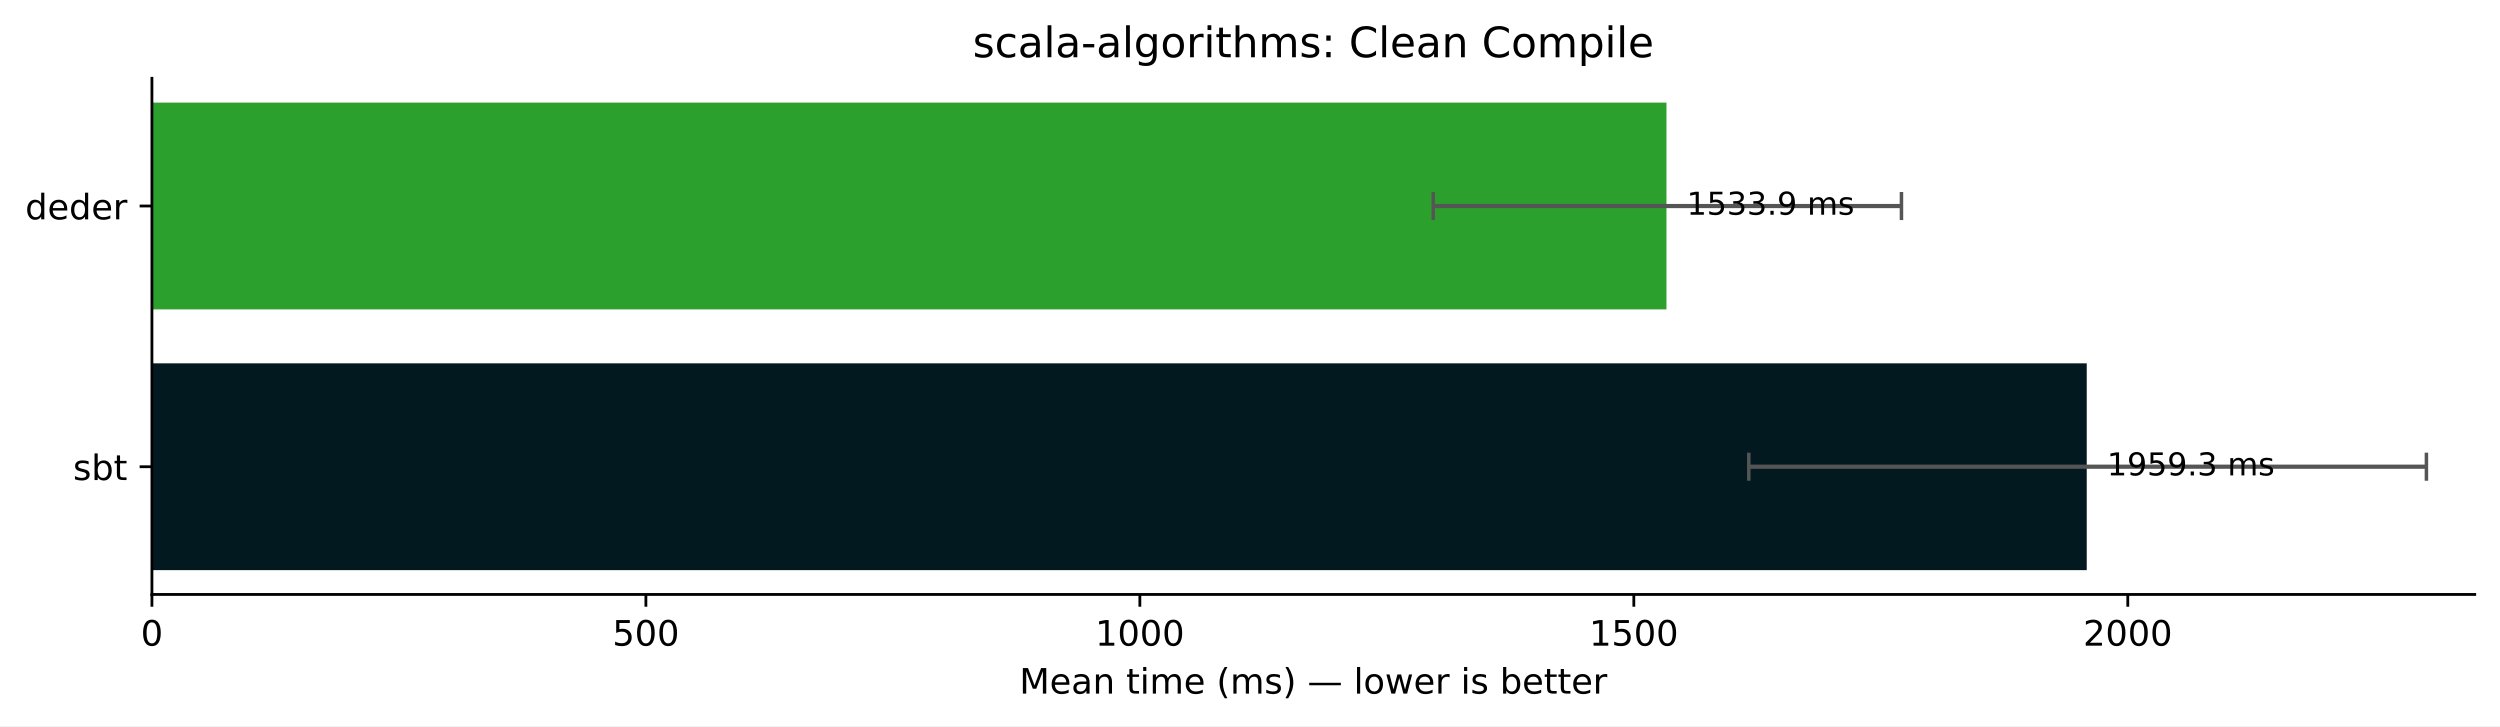
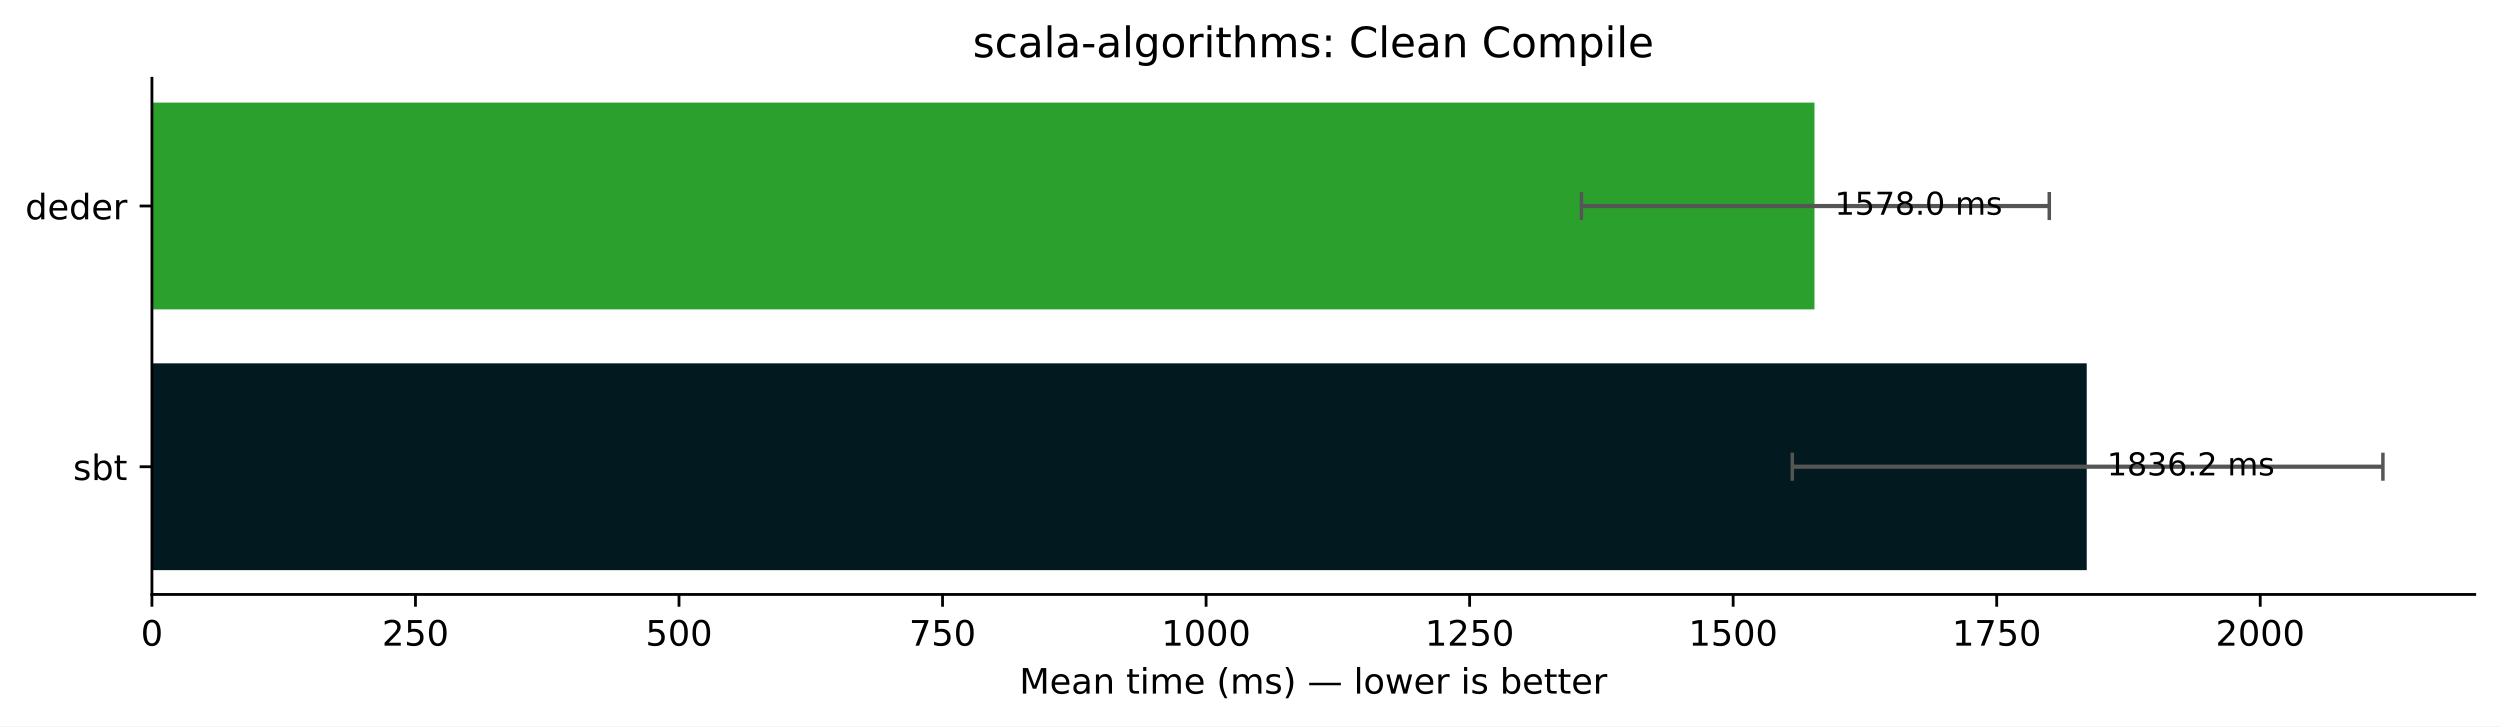
<svg xmlns="http://www.w3.org/2000/svg" xmlns:xlink="http://www.w3.org/1999/xlink" width="712.754pt" height="207.034pt" viewBox="0 0 712.754 207.034" version="1.1">
  <defs>
    <style type="text/css">*{stroke-linejoin: round; stroke-linecap: butt}</style>
  </defs>
  <g id="figure_1">
    <g id="patch_1">
      <path d="M 0 207.034  L 712.754 207.034  L 712.754 0  L 0 0  z " style="fill: #ffffff" />
    </g>
    <g id="axes_1">
      <g id="patch_2">
        <path d="M 43.314 169.478  L 705.554 169.478  L 705.554 22.318  L 43.314 22.318  z " style="fill: #ffffff" />
      </g>
      <g id="patch_3">
-         <path d="M 43.314 162.789  L 595.181 162.789  L 595.181 103.33  L 43.314 103.33  z " clip-path="url(#pfe1721ad7e)" style="fill: #01191f; stroke: #ffffff; stroke-width: 0.5; stroke-linejoin: miter" />
+         <path d="M 43.314 162.789  L 595.181 162.789  L 595.181 103.33  L 43.314 103.33  z " clip-path="url(#p0d49e68b67)" style="fill: #01191f; stroke: #ffffff; stroke-width: 0.5; stroke-linejoin: miter" />
      </g>
      <g id="patch_4">
-         <path d="M 43.314 88.466  L 475.362 88.466  L 475.362 29.007  L 43.314 29.007  z " clip-path="url(#pfe1721ad7e)" style="fill: #2ca02c; stroke: #ffffff; stroke-width: 0.5; stroke-linejoin: miter" />
+         <path d="M 43.314 88.466  L 517.561 88.466  L 517.561 29.007  L 43.314 29.007  z " clip-path="url(#p0d49e68b67)" style="fill: #2ca02c; stroke: #ffffff; stroke-width: 0.5; stroke-linejoin: miter" />
      </g>
      <g id="matplotlib.axis_1">
        <g id="xtick_1">
          <g id="line2d_1">
            <defs>
-               <path id="ma213cda88a" d="M 0 0  L 0 3.5  " style="stroke: #000000; stroke-width: 0.8" />
+               <path id="m87cdd6da52" d="M 0 0  L 0 3.5  " style="stroke: #000000; stroke-width: 0.8" />
            </defs>
            <g>
-               <use xlink:href="#ma213cda88a" x="43.314" y="169.478" style="stroke: #000000; stroke-width: 0.8" />
+               <use xlink:href="#m87cdd6da52" x="43.314" y="169.478" style="stroke: #000000; stroke-width: 0.8" />
            </g>
          </g>
          <g id="text_1">
            <g transform="translate(40.13281 184.0766) scale(0.1 -0.1)">
              <defs>
                <path id="DejaVuSans-30" d="M 2034 4250  Q 1547 4250 1301 3770  Q 1056 3291 1056 2328  Q 1056 1369 1301 889  Q 1547 409 2034 409  Q 2525 409 2770 889  Q 3016 1369 3016 2328  Q 3016 3291 2770 3770  Q 2525 4250 2034 4250  z M 2034 4750  Q 2819 4750 3233 4129  Q 3647 3509 3647 2328  Q 3647 1150 3233 529  Q 2819 -91 2034 -91  Q 1250 -91 836 529  Q 422 1150 422 2328  Q 422 3509 836 4129  Q 1250 4750 2034 4750  z " transform="scale(0.015625)" />
              </defs>
              <use xlink:href="#DejaVuSans-30" />
            </g>
          </g>
        </g>
        <g id="xtick_2">
          <g id="line2d_2">
            <g>
-               <use xlink:href="#ma213cda88a" x="184.144" y="169.478" style="stroke: #000000; stroke-width: 0.8" />
+               <use xlink:href="#m87cdd6da52" x="118.449" y="169.478" style="stroke: #000000; stroke-width: 0.8" />
            </g>
          </g>
          <g id="text_2">
-             <g transform="translate(174.6006 184.0766) scale(0.1 -0.1)">
-               <defs>
+             <g transform="translate(108.9057 184.0766) scale(0.1 -0.1)">
+               <defs>
+                 <path id="DejaVuSans-32" d="M 1228 531  L 3431 531  L 3431 0  L 469 0  L 469 531  Q 828 903 1448 1529  Q 2069 2156 2228 2338  Q 2531 2678 2651 2914  Q 2772 3150 2772 3378  Q 2772 3750 2511 3984  Q 2250 4219 1831 4219  Q 1534 4219 1204 4116  Q 875 4013 500 3803  L 500 4441  Q 881 4594 1212 4672  Q 1544 4750 1819 4750  Q 2544 4750 2975 4387  Q 3406 4025 3406 3419  Q 3406 3131 3298 2873  Q 3191 2616 2906 2266  Q 2828 2175 2409 1742  Q 1991 1309 1228 531  z " transform="scale(0.015625)" />
                <path id="DejaVuSans-35" d="M 691 4666  L 3169 4666  L 3169 4134  L 1269 4134  L 1269 2991  Q 1406 3038 1543 3061  Q 1681 3084 1819 3084  Q 2600 3084 3056 2656  Q 3513 2228 3513 1497  Q 3513 744 3044 326  Q 2575 -91 1722 -91  Q 1428 -91 1123 -41  Q 819 9 494 109  L 494 744  Q 775 591 1075 516  Q 1375 441 1709 441  Q 2250 441 2565 725  Q 2881 1009 2881 1497  Q 2881 1984 2565 2268  Q 2250 2553 1709 2553  Q 1456 2553 1204 2497  Q 953 2441 691 2322  L 691 4666  z " transform="scale(0.015625)" />
              </defs>
+               <use xlink:href="#DejaVuSans-32" />
+               <use xlink:href="#DejaVuSans-35" transform="translate(63.62305 0)" />
+               <use xlink:href="#DejaVuSans-30" transform="translate(127.2461 0)" />
+             </g>
+           </g>
+         </g>
+         <g id="xtick_3">
+           <g id="line2d_3">
+             <g>
+               <use xlink:href="#m87cdd6da52" x="193.585" y="169.478" style="stroke: #000000; stroke-width: 0.8" />
+             </g>
+           </g>
+           <g id="text_3">
+             <g transform="translate(184.0411 184.0766) scale(0.1 -0.1)">
              <use xlink:href="#DejaVuSans-35" />
              <use xlink:href="#DejaVuSans-30" transform="translate(63.62305 0)" />
              <use xlink:href="#DejaVuSans-30" transform="translate(127.2461 0)" />
            </g>
          </g>
        </g>
-         <g id="xtick_3">
-           <g id="line2d_3">
-             <g>
-               <use xlink:href="#ma213cda88a" x="324.975" y="169.478" style="stroke: #000000; stroke-width: 0.8" />
-             </g>
-           </g>
-           <g id="text_3">
-             <g transform="translate(312.2496 184.0766) scale(0.1 -0.1)">
+         <g id="xtick_4">
+           <g id="line2d_4">
+             <g>
+               <use xlink:href="#m87cdd6da52" x="268.72" y="169.478" style="stroke: #000000; stroke-width: 0.8" />
+             </g>
+           </g>
+           <g id="text_4">
+             <g transform="translate(259.1765 184.0766) scale(0.1 -0.1)">
+               <defs>
+                 <path id="DejaVuSans-37" d="M 525 4666  L 3525 4666  L 3525 4397  L 1831 0  L 1172 0  L 2766 4134  L 525 4134  L 525 4666  z " transform="scale(0.015625)" />
+               </defs>
+               <use xlink:href="#DejaVuSans-37" />
+               <use xlink:href="#DejaVuSans-35" transform="translate(63.62305 0)" />
+               <use xlink:href="#DejaVuSans-30" transform="translate(127.2461 0)" />
+             </g>
+           </g>
+         </g>
+         <g id="xtick_5">
+           <g id="line2d_5">
+             <g>
+               <use xlink:href="#m87cdd6da52" x="343.856" y="169.478" style="stroke: #000000; stroke-width: 0.8" />
+             </g>
+           </g>
+           <g id="text_5">
+             <g transform="translate(331.1306 184.0766) scale(0.1 -0.1)">
              <defs>
                <path id="DejaVuSans-31" d="M 794 531  L 1825 531  L 1825 4091  L 703 3866  L 703 4441  L 1819 4666  L 2450 4666  L 2450 531  L 3481 531  L 3481 0  L 794 0  L 794 531  z " transform="scale(0.015625)" />
              </defs>
              <use xlink:href="#DejaVuSans-31" />
              <use xlink:href="#DejaVuSans-30" transform="translate(63.62305 0)" />
              <use xlink:href="#DejaVuSans-30" transform="translate(127.2461 0)" />
              <use xlink:href="#DejaVuSans-30" transform="translate(190.8691 0)" />
            </g>
          </g>
        </g>
-         <g id="xtick_4">
-           <g id="line2d_4">
-             <g>
-               <use xlink:href="#ma213cda88a" x="465.805" y="169.478" style="stroke: #000000; stroke-width: 0.8" />
-             </g>
-           </g>
-           <g id="text_4">
-             <g transform="translate(453.0799 184.0766) scale(0.1 -0.1)">
+         <g id="xtick_6">
+           <g id="line2d_6">
+             <g>
+               <use xlink:href="#m87cdd6da52" x="418.991" y="169.478" style="stroke: #000000; stroke-width: 0.8" />
+             </g>
+           </g>
+           <g id="text_6">
+             <g transform="translate(406.266 184.0766) scale(0.1 -0.1)">
+               <use xlink:href="#DejaVuSans-31" />
+               <use xlink:href="#DejaVuSans-32" transform="translate(63.62305 0)" />
+               <use xlink:href="#DejaVuSans-35" transform="translate(127.2461 0)" />
+               <use xlink:href="#DejaVuSans-30" transform="translate(190.8691 0)" />
+             </g>
+           </g>
+         </g>
+         <g id="xtick_7">
+           <g id="line2d_7">
+             <g>
+               <use xlink:href="#m87cdd6da52" x="494.126" y="169.478" style="stroke: #000000; stroke-width: 0.8" />
+             </g>
+           </g>
+           <g id="text_7">
+             <g transform="translate(481.4014 184.0766) scale(0.1 -0.1)">
              <use xlink:href="#DejaVuSans-31" />
              <use xlink:href="#DejaVuSans-35" transform="translate(63.62305 0)" />
              <use xlink:href="#DejaVuSans-30" transform="translate(127.2461 0)" />
              <use xlink:href="#DejaVuSans-30" transform="translate(190.8691 0)" />
            </g>
          </g>
        </g>
-         <g id="xtick_5">
-           <g id="line2d_5">
-             <g>
-               <use xlink:href="#ma213cda88a" x="606.635" y="169.478" style="stroke: #000000; stroke-width: 0.8" />
-             </g>
-           </g>
-           <g id="text_5">
-             <g transform="translate(593.9102 184.0766) scale(0.1 -0.1)">
-               <defs>
-                 <path id="DejaVuSans-32" d="M 1228 531  L 3431 531  L 3431 0  L 469 0  L 469 531  Q 828 903 1448 1529  Q 2069 2156 2228 2338  Q 2531 2678 2651 2914  Q 2772 3150 2772 3378  Q 2772 3750 2511 3984  Q 2250 4219 1831 4219  Q 1534 4219 1204 4116  Q 875 4013 500 3803  L 500 4441  Q 881 4594 1212 4672  Q 1544 4750 1819 4750  Q 2544 4750 2975 4387  Q 3406 4025 3406 3419  Q 3406 3131 3298 2873  Q 3191 2616 2906 2266  Q 2828 2175 2409 1742  Q 1991 1309 1228 531  z " transform="scale(0.015625)" />
-               </defs>
+         <g id="xtick_8">
+           <g id="line2d_8">
+             <g>
+               <use xlink:href="#m87cdd6da52" x="569.262" y="169.478" style="stroke: #000000; stroke-width: 0.8" />
+             </g>
+           </g>
+           <g id="text_8">
+             <g transform="translate(556.5367 184.0766) scale(0.1 -0.1)">
+               <use xlink:href="#DejaVuSans-31" />
+               <use xlink:href="#DejaVuSans-37" transform="translate(63.62305 0)" />
+               <use xlink:href="#DejaVuSans-35" transform="translate(127.2461 0)" />
+               <use xlink:href="#DejaVuSans-30" transform="translate(190.8691 0)" />
+             </g>
+           </g>
+         </g>
+         <g id="xtick_9">
+           <g id="line2d_9">
+             <g>
+               <use xlink:href="#m87cdd6da52" x="644.397" y="169.478" style="stroke: #000000; stroke-width: 0.8" />
+             </g>
+           </g>
+           <g id="text_9">
+             <g transform="translate(631.6721 184.0766) scale(0.1 -0.1)">
              <use xlink:href="#DejaVuSans-32" />
              <use xlink:href="#DejaVuSans-30" transform="translate(63.62305 0)" />
              <use xlink:href="#DejaVuSans-30" transform="translate(127.2461 0)" />
              <use xlink:href="#DejaVuSans-30" transform="translate(190.8691 0)" />
            </g>
          </g>
        </g>
-         <g id="text_6">
+         <g id="text_10">
          <g transform="translate(290.6372 197.7547) scale(0.1 -0.1)">
            <defs>
              <path id="DejaVuSans-4d" d="M 628 4666  L 1569 4666  L 2759 1491  L 3956 4666  L 4897 4666  L 4897 0  L 4281 0  L 4281 4097  L 3078 897  L 2444 897  L 1241 4097  L 1241 0  L 628 0  L 628 4666  z " transform="scale(0.015625)" />
              <path id="DejaVuSans-65" d="M 3597 1894  L 3597 1613  L 953 1613  Q 991 1019 1311 708  Q 1631 397 2203 397  Q 2534 397 2845 478  Q 3156 559 3463 722  L 3463 178  Q 3153 47 2828 -22  Q 2503 -91 2169 -91  Q 1331 -91 842 396  Q 353 884 353 1716  Q 353 2575 817 3079  Q 1281 3584 2069 3584  Q 2775 3584 3186 3129  Q 3597 2675 3597 1894  z M 3022 2063  Q 3016 2534 2758 2815  Q 2500 3097 2075 3097  Q 1594 3097 1305 2825  Q 1016 2553 972 2059  L 3022 2063  z " transform="scale(0.015625)" />
              <path id="DejaVuSans-61" d="M 2194 1759  Q 1497 1759 1228 1600  Q 959 1441 959 1056  Q 959 750 1161 570  Q 1363 391 1709 391  Q 2188 391 2477 730  Q 2766 1069 2766 1631  L 2766 1759  L 2194 1759  z M 3341 1997  L 3341 0  L 2766 0  L 2766 531  Q 2569 213 2275 61  Q 1981 -91 1556 -91  Q 1019 -91 701 211  Q 384 513 384 1019  Q 384 1609 779 1909  Q 1175 2209 1959 2209  L 2766 2209  L 2766 2266  Q 2766 2663 2505 2880  Q 2244 3097 1772 3097  Q 1472 3097 1187 3025  Q 903 2953 641 2809  L 641 3341  Q 956 3463 1253 3523  Q 1550 3584 1831 3584  Q 2591 3584 2966 3190  Q 3341 2797 3341 1997  z " transform="scale(0.015625)" />
              <path id="DejaVuSans-6e" d="M 3513 2113  L 3513 0  L 2938 0  L 2938 2094  Q 2938 2591 2744 2837  Q 2550 3084 2163 3084  Q 1697 3084 1428 2787  Q 1159 2491 1159 1978  L 1159 0  L 581 0  L 581 3500  L 1159 3500  L 1159 2956  Q 1366 3272 1645 3428  Q 1925 3584 2291 3584  Q 2894 3584 3203 3211  Q 3513 2838 3513 2113  z " transform="scale(0.015625)" />
              <path id="DejaVuSans-20" transform="scale(0.015625)" />
              <path id="DejaVuSans-74" d="M 1172 4494  L 1172 3500  L 2356 3500  L 2356 3053  L 1172 3053  L 1172 1153  Q 1172 725 1289 603  Q 1406 481 1766 481  L 2356 481  L 2356 0  L 1766 0  Q 1100 0 847 248  Q 594 497 594 1153  L 594 3053  L 172 3053  L 172 3500  L 594 3500  L 594 4494  L 1172 4494  z " transform="scale(0.015625)" />
              <path id="DejaVuSans-69" d="M 603 3500  L 1178 3500  L 1178 0  L 603 0  L 603 3500  z M 603 4863  L 1178 4863  L 1178 4134  L 603 4134  L 603 4863  z " transform="scale(0.015625)" />
              <path id="DejaVuSans-6d" d="M 3328 2828  Q 3544 3216 3844 3400  Q 4144 3584 4550 3584  Q 5097 3584 5394 3201  Q 5691 2819 5691 2113  L 5691 0  L 5113 0  L 5113 2094  Q 5113 2597 4934 2840  Q 4756 3084 4391 3084  Q 3944 3084 3684 2787  Q 3425 2491 3425 1978  L 3425 0  L 2847 0  L 2847 2094  Q 2847 2600 2669 2842  Q 2491 3084 2119 3084  Q 1678 3084 1418 2786  Q 1159 2488 1159 1978  L 1159 0  L 581 0  L 581 3500  L 1159 3500  L 1159 2956  Q 1356 3278 1631 3431  Q 1906 3584 2284 3584  Q 2666 3584 2933 3390  Q 3200 3197 3328 2828  z " transform="scale(0.015625)" />
              <path id="DejaVuSans-28" d="M 1984 4856  Q 1566 4138 1362 3434  Q 1159 2731 1159 2009  Q 1159 1288 1364 580  Q 1569 -128 1984 -844  L 1484 -844  Q 1016 -109 783 600  Q 550 1309 550 2009  Q 550 2706 781 3412  Q 1013 4119 1484 4856  L 1984 4856  z " transform="scale(0.015625)" />
              <path id="DejaVuSans-73" d="M 2834 3397  L 2834 2853  Q 2591 2978 2328 3040  Q 2066 3103 1784 3103  Q 1356 3103 1142 2972  Q 928 2841 928 2578  Q 928 2378 1081 2264  Q 1234 2150 1697 2047  L 1894 2003  Q 2506 1872 2764 1633  Q 3022 1394 3022 966  Q 3022 478 2636 193  Q 2250 -91 1575 -91  Q 1294 -91 989 -36  Q 684 19 347 128  L 347 722  Q 666 556 975 473  Q 1284 391 1588 391  Q 1994 391 2212 530  Q 2431 669 2431 922  Q 2431 1156 2273 1281  Q 2116 1406 1581 1522  L 1381 1569  Q 847 1681 609 1914  Q 372 2147 372 2553  Q 372 3047 722 3315  Q 1072 3584 1716 3584  Q 2034 3584 2315 3537  Q 2597 3491 2834 3397  z " transform="scale(0.015625)" />
              <path id="DejaVuSans-29" d="M 513 4856  L 1013 4856  Q 1481 4119 1714 3412  Q 1947 2706 1947 2009  Q 1947 1309 1714 600  Q 1481 -109 1013 -844  L 513 -844  Q 928 -128 1133 580  Q 1338 1288 1338 2009  Q 1338 2731 1133 3434  Q 928 4138 513 4856  z " transform="scale(0.015625)" />
              <path id="DejaVuSans-2014" d="M 313 1978  L 6088 1978  L 6088 1528  L 313 1528  L 313 1978  z " transform="scale(0.015625)" />
              <path id="DejaVuSans-6c" d="M 603 4863  L 1178 4863  L 1178 0  L 603 0  L 603 4863  z " transform="scale(0.015625)" />
              <path id="DejaVuSans-6f" d="M 1959 3097  Q 1497 3097 1228 2736  Q 959 2375 959 1747  Q 959 1119 1226 758  Q 1494 397 1959 397  Q 2419 397 2687 759  Q 2956 1122 2956 1747  Q 2956 2369 2687 2733  Q 2419 3097 1959 3097  z M 1959 3584  Q 2709 3584 3137 3096  Q 3566 2609 3566 1747  Q 3566 888 3137 398  Q 2709 -91 1959 -91  Q 1206 -91 779 398  Q 353 888 353 1747  Q 353 2609 779 3096  Q 1206 3584 1959 3584  z " transform="scale(0.015625)" />
              <path id="DejaVuSans-77" d="M 269 3500  L 844 3500  L 1563 769  L 2278 3500  L 2956 3500  L 3675 769  L 4391 3500  L 4966 3500  L 4050 0  L 3372 0  L 2619 2869  L 1863 0  L 1184 0  L 269 3500  z " transform="scale(0.015625)" />
              <path id="DejaVuSans-72" d="M 2631 2963  Q 2534 3019 2420 3045  Q 2306 3072 2169 3072  Q 1681 3072 1420 2755  Q 1159 2438 1159 1844  L 1159 0  L 581 0  L 581 3500  L 1159 3500  L 1159 2956  Q 1341 3275 1631 3429  Q 1922 3584 2338 3584  Q 2397 3584 2469 3576  Q 2541 3569 2628 3553  L 2631 2963  z " transform="scale(0.015625)" />
              <path id="DejaVuSans-62" d="M 3116 1747  Q 3116 2381 2855 2742  Q 2594 3103 2138 3103  Q 1681 3103 1420 2742  Q 1159 2381 1159 1747  Q 1159 1113 1420 752  Q 1681 391 2138 391  Q 2594 391 2855 752  Q 3116 1113 3116 1747  z M 1159 2969  Q 1341 3281 1617 3432  Q 1894 3584 2278 3584  Q 2916 3584 3314 3078  Q 3713 2572 3713 1747  Q 3713 922 3314 415  Q 2916 -91 2278 -91  Q 1894 -91 1617 61  Q 1341 213 1159 525  L 1159 0  L 581 0  L 581 4863  L 1159 4863  L 1159 2969  z " transform="scale(0.015625)" />
            </defs>
            <use xlink:href="#DejaVuSans-4d" />
            <use xlink:href="#DejaVuSans-65" transform="translate(86.2793 0)" />
            <use xlink:href="#DejaVuSans-61" transform="translate(147.8027 0)" />
            <use xlink:href="#DejaVuSans-6e" transform="translate(209.082 0)" />
            <use xlink:href="#DejaVuSans-20" transform="translate(272.4609 0)" />
            <use xlink:href="#DejaVuSans-74" transform="translate(304.248 0)" />
            <use xlink:href="#DejaVuSans-69" transform="translate(343.457 0)" />
            <use xlink:href="#DejaVuSans-6d" transform="translate(371.2402 0)" />
            <use xlink:href="#DejaVuSans-65" transform="translate(468.6523 0)" />
            <use xlink:href="#DejaVuSans-20" transform="translate(530.1758 0)" />
            <use xlink:href="#DejaVuSans-28" transform="translate(561.9629 0)" />
            <use xlink:href="#DejaVuSans-6d" transform="translate(600.9766 0)" />
            <use xlink:href="#DejaVuSans-73" transform="translate(698.3887 0)" />
            <use xlink:href="#DejaVuSans-29" transform="translate(750.4883 0)" />
            <use xlink:href="#DejaVuSans-20" transform="translate(789.502 0)" />
            <use xlink:href="#DejaVuSans-2014" transform="translate(821.2891 0)" />
            <use xlink:href="#DejaVuSans-20" transform="translate(921.2891 0)" />
            <use xlink:href="#DejaVuSans-6c" transform="translate(953.0762 0)" />
            <use xlink:href="#DejaVuSans-6f" transform="translate(980.8594 0)" />
            <use xlink:href="#DejaVuSans-77" transform="translate(1042.041 0)" />
            <use xlink:href="#DejaVuSans-65" transform="translate(1123.828 0)" />
            <use xlink:href="#DejaVuSans-72" transform="translate(1185.352 0)" />
            <use xlink:href="#DejaVuSans-20" transform="translate(1226.465 0)" />
            <use xlink:href="#DejaVuSans-69" transform="translate(1258.252 0)" />
            <use xlink:href="#DejaVuSans-73" transform="translate(1286.035 0)" />
            <use xlink:href="#DejaVuSans-20" transform="translate(1338.135 0)" />
            <use xlink:href="#DejaVuSans-62" transform="translate(1369.922 0)" />
            <use xlink:href="#DejaVuSans-65" transform="translate(1433.398 0)" />
            <use xlink:href="#DejaVuSans-74" transform="translate(1494.922 0)" />
            <use xlink:href="#DejaVuSans-74" transform="translate(1534.131 0)" />
            <use xlink:href="#DejaVuSans-65" transform="translate(1573.34 0)" />
            <use xlink:href="#DejaVuSans-72" transform="translate(1634.863 0)" />
          </g>
        </g>
      </g>
      <g id="matplotlib.axis_2">
        <g id="ytick_1">
-           <g id="line2d_6">
+           <g id="line2d_10">
            <defs>
-               <path id="m69b928f2d4" d="M 0 0  L -3.5 0  " style="stroke: #000000; stroke-width: 0.8" />
+               <path id="mc8fe2e8424" d="M 0 0  L -3.5 0  " style="stroke: #000000; stroke-width: 0.8" />
            </defs>
            <g>
-               <use xlink:href="#m69b928f2d4" x="43.314" y="133.06" style="stroke: #000000; stroke-width: 0.8" />
-             </g>
-           </g>
-           <g id="text_7">
+               <use xlink:href="#mc8fe2e8424" x="43.314" y="133.06" style="stroke: #000000; stroke-width: 0.8" />
+             </g>
+           </g>
+           <g id="text_11">
            <g transform="translate(20.83594 136.859) scale(0.1 -0.1)">
              <use xlink:href="#DejaVuSans-73" />
              <use xlink:href="#DejaVuSans-62" transform="translate(52.09961 0)" />
              <use xlink:href="#DejaVuSans-74" transform="translate(115.5762 0)" />
            </g>
          </g>
        </g>
        <g id="ytick_2">
-           <g id="line2d_7">
-             <g>
-               <use xlink:href="#m69b928f2d4" x="43.314" y="58.737" style="stroke: #000000; stroke-width: 0.8" />
-             </g>
-           </g>
-           <g id="text_8">
+           <g id="line2d_11">
+             <g>
+               <use xlink:href="#mc8fe2e8424" x="43.314" y="58.737" style="stroke: #000000; stroke-width: 0.8" />
+             </g>
+           </g>
+           <g id="text_12">
            <g transform="translate(7.2 62.53573) scale(0.1 -0.1)">
              <defs>
                <path id="DejaVuSans-64" d="M 2906 2969  L 2906 4863  L 3481 4863  L 3481 0  L 2906 0  L 2906 525  Q 2725 213 2448 61  Q 2172 -91 1784 -91  Q 1150 -91 751 415  Q 353 922 353 1747  Q 353 2572 751 3078  Q 1150 3584 1784 3584  Q 2172 3584 2448 3432  Q 2725 3281 2906 2969  z M 947 1747  Q 947 1113 1208 752  Q 1469 391 1925 391  Q 2381 391 2643 752  Q 2906 1113 2906 1747  Q 2906 2381 2643 2742  Q 2381 3103 1925 3103  Q 1469 3103 1208 2742  Q 947 2381 947 1747  z " transform="scale(0.015625)" />
              </defs>
              <use xlink:href="#DejaVuSans-64" />
              <use xlink:href="#DejaVuSans-65" transform="translate(63.47656 0)" />
              <use xlink:href="#DejaVuSans-64" transform="translate(125 0)" />
              <use xlink:href="#DejaVuSans-65" transform="translate(188.4766 0)" />
              <use xlink:href="#DejaVuSans-72" transform="translate(250 0)" />
            </g>
          </g>
        </g>
      </g>
      <g id="LineCollection_1">
-         <path d="M 498.586 133.06  L 691.776 133.06  " clip-path="url(#pfe1721ad7e)" style="fill: none; stroke: #555555; stroke-width: 1.2" />
-         <path d="M 408.614 58.737  L 542.109 58.737  " clip-path="url(#pfe1721ad7e)" style="fill: none; stroke: #555555; stroke-width: 1.2" />
-       </g>
-       <g id="line2d_8">
+         <path d="M 510.991 133.06  L 679.37 133.06  " clip-path="url(#p0d49e68b67)" style="fill: none; stroke: #555555; stroke-width: 1.2" />
+         <path d="M 450.868 58.737  L 584.254 58.737  " clip-path="url(#p0d49e68b67)" style="fill: none; stroke: #555555; stroke-width: 1.2" />
+       </g>
+       <g id="line2d_12">
        <defs>
-           <path id="m43d747d5e4" d="M 0 4  L 0 -4  " style="stroke: #555555" />
+           <path id="mfe701c84b3" d="M 0 4  L 0 -4  " style="stroke: #555555" />
        </defs>
-         <g clip-path="url(#pfe1721ad7e)">
-           <use xlink:href="#m43d747d5e4" x="498.586" y="133.06" style="fill: #1f77b4; stroke: #555555" />
-           <use xlink:href="#m43d747d5e4" x="408.614" y="58.737" style="fill: #1f77b4; stroke: #555555" />
-         </g>
-       </g>
-       <g id="line2d_9">
-         <g clip-path="url(#pfe1721ad7e)">
-           <use xlink:href="#m43d747d5e4" x="691.776" y="133.06" style="fill: #1f77b4; stroke: #555555" />
-           <use xlink:href="#m43d747d5e4" x="542.109" y="58.737" style="fill: #1f77b4; stroke: #555555" />
+         <g clip-path="url(#p0d49e68b67)">
+           <use xlink:href="#mfe701c84b3" x="510.991" y="133.06" style="fill: #1f77b4; stroke: #555555" />
+           <use xlink:href="#mfe701c84b3" x="450.868" y="58.737" style="fill: #1f77b4; stroke: #555555" />
+         </g>
+       </g>
+       <g id="line2d_13">
+         <g clip-path="url(#p0d49e68b67)">
+           <use xlink:href="#mfe701c84b3" x="679.37" y="133.06" style="fill: #1f77b4; stroke: #555555" />
+           <use xlink:href="#mfe701c84b3" x="584.254" y="58.737" style="fill: #1f77b4; stroke: #555555" />
        </g>
      </g>
      <g id="patch_5">
        <path d="M 43.314 169.478  L 43.314 22.318  " style="fill: none; stroke: #000000; stroke-width: 0.8; stroke-linejoin: miter; stroke-linecap: square" />
      </g>
      <g id="patch_6">
        <path d="M 43.314 169.478  L 705.554 169.478  " style="fill: none; stroke: #000000; stroke-width: 0.8; stroke-linejoin: miter; stroke-linecap: square" />
      </g>
-       <g id="text_9">
+       <g id="text_13">
        <g transform="translate(600.6994 135.5432) scale(0.09 -0.09)">
          <defs>
-             <path id="DejaVuSans-39" d="M 703 97  L 703 672  Q 941 559 1184 500  Q 1428 441 1663 441  Q 2288 441 2617 861  Q 2947 1281 2994 2138  Q 2813 1869 2534 1725  Q 2256 1581 1919 1581  Q 1219 1581 811 2004  Q 403 2428 403 3163  Q 403 3881 828 4315  Q 1253 4750 1959 4750  Q 2769 4750 3195 4129  Q 3622 3509 3622 2328  Q 3622 1225 3098 567  Q 2575 -91 1691 -91  Q 1453 -91 1209 -44  Q 966 3 703 97  z M 1959 2075  Q 2384 2075 2632 2365  Q 2881 2656 2881 3163  Q 2881 3666 2632 3958  Q 2384 4250 1959 4250  Q 1534 4250 1286 3958  Q 1038 3666 1038 3163  Q 1038 2656 1286 2365  Q 1534 2075 1959 2075  z " transform="scale(0.015625)" />
+             <path id="DejaVuSans-38" d="M 2034 2216  Q 1584 2216 1326 1975  Q 1069 1734 1069 1313  Q 1069 891 1326 650  Q 1584 409 2034 409  Q 2484 409 2743 651  Q 3003 894 3003 1313  Q 3003 1734 2745 1975  Q 2488 2216 2034 2216  z M 1403 2484  Q 997 2584 770 2862  Q 544 3141 544 3541  Q 544 4100 942 4425  Q 1341 4750 2034 4750  Q 2731 4750 3128 4425  Q 3525 4100 3525 3541  Q 3525 3141 3298 2862  Q 3072 2584 2669 2484  Q 3125 2378 3379 2068  Q 3634 1759 3634 1313  Q 3634 634 3220 271  Q 2806 -91 2034 -91  Q 1263 -91 848 271  Q 434 634 434 1313  Q 434 1759 690 2068  Q 947 2378 1403 2484  z M 1172 3481  Q 1172 3119 1398 2916  Q 1625 2713 2034 2713  Q 2441 2713 2670 2916  Q 2900 3119 2900 3481  Q 2900 3844 2670 4047  Q 2441 4250 2034 4250  Q 1625 4250 1398 4047  Q 1172 3844 1172 3481  z " transform="scale(0.015625)" />
+             <path id="DejaVuSans-33" d="M 2597 2516  Q 3050 2419 3304 2112  Q 3559 1806 3559 1356  Q 3559 666 3084 287  Q 2609 -91 1734 -91  Q 1441 -91 1130 -33  Q 819 25 488 141  L 488 750  Q 750 597 1062 519  Q 1375 441 1716 441  Q 2309 441 2620 675  Q 2931 909 2931 1356  Q 2931 1769 2642 2001  Q 2353 2234 1838 2234  L 1294 2234  L 1294 2753  L 1863 2753  Q 2328 2753 2575 2939  Q 2822 3125 2822 3475  Q 2822 3834 2567 4026  Q 2313 4219 1838 4219  Q 1578 4219 1281 4162  Q 984 4106 628 3988  L 628 4550  Q 988 4650 1302 4700  Q 1616 4750 1894 4750  Q 2613 4750 3031 4423  Q 3450 4097 3450 3541  Q 3450 3153 3228 2886  Q 3006 2619 2597 2516  z " transform="scale(0.015625)" />
+             <path id="DejaVuSans-36" d="M 2113 2584  Q 1688 2584 1439 2293  Q 1191 2003 1191 1497  Q 1191 994 1439 701  Q 1688 409 2113 409  Q 2538 409 2786 701  Q 3034 994 3034 1497  Q 3034 2003 2786 2293  Q 2538 2584 2113 2584  z M 3366 4563  L 3366 3988  Q 3128 4100 2886 4159  Q 2644 4219 2406 4219  Q 1781 4219 1451 3797  Q 1122 3375 1075 2522  Q 1259 2794 1537 2939  Q 1816 3084 2150 3084  Q 2853 3084 3261 2657  Q 3669 2231 3669 1497  Q 3669 778 3244 343  Q 2819 -91 2113 -91  Q 1303 -91 875 529  Q 447 1150 447 2328  Q 447 3434 972 4092  Q 1497 4750 2381 4750  Q 2619 4750 2861 4703  Q 3103 4656 3366 4563  z " transform="scale(0.015625)" />
            <path id="DejaVuSans-2e" d="M 684 794  L 1344 794  L 1344 0  L 684 0  L 684 794  z " transform="scale(0.015625)" />
-             <path id="DejaVuSans-33" d="M 2597 2516  Q 3050 2419 3304 2112  Q 3559 1806 3559 1356  Q 3559 666 3084 287  Q 2609 -91 1734 -91  Q 1441 -91 1130 -33  Q 819 25 488 141  L 488 750  Q 750 597 1062 519  Q 1375 441 1716 441  Q 2309 441 2620 675  Q 2931 909 2931 1356  Q 2931 1769 2642 2001  Q 2353 2234 1838 2234  L 1294 2234  L 1294 2753  L 1863 2753  Q 2328 2753 2575 2939  Q 2822 3125 2822 3475  Q 2822 3834 2567 4026  Q 2313 4219 1838 4219  Q 1578 4219 1281 4162  Q 984 4106 628 3988  L 628 4550  Q 988 4650 1302 4700  Q 1616 4750 1894 4750  Q 2613 4750 3031 4423  Q 3450 4097 3450 3541  Q 3450 3153 3228 2886  Q 3006 2619 2597 2516  z " transform="scale(0.015625)" />
          </defs>
          <use xlink:href="#DejaVuSans-31" />
-           <use xlink:href="#DejaVuSans-39" transform="translate(63.62305 0)" />
-           <use xlink:href="#DejaVuSans-35" transform="translate(127.2461 0)" />
-           <use xlink:href="#DejaVuSans-39" transform="translate(190.8691 0)" />
+           <use xlink:href="#DejaVuSans-38" transform="translate(63.62305 0)" />
+           <use xlink:href="#DejaVuSans-33" transform="translate(127.2461 0)" />
+           <use xlink:href="#DejaVuSans-36" transform="translate(190.8691 0)" />
          <use xlink:href="#DejaVuSans-2e" transform="translate(254.4922 0)" />
-           <use xlink:href="#DejaVuSans-33" transform="translate(286.2793 0)" />
+           <use xlink:href="#DejaVuSans-32" transform="translate(286.2793 0)" />
          <use xlink:href="#DejaVuSans-20" transform="translate(349.9023 0)" />
          <use xlink:href="#DejaVuSans-6d" transform="translate(381.6895 0)" />
          <use xlink:href="#DejaVuSans-73" transform="translate(479.1016 0)" />
        </g>
      </g>
-       <g id="text_10">
-         <g transform="translate(480.8804 61.21995) scale(0.09 -0.09)">
+       <g id="text_14">
+         <g transform="translate(523.0798 61.21995) scale(0.09 -0.09)">
          <use xlink:href="#DejaVuSans-31" />
          <use xlink:href="#DejaVuSans-35" transform="translate(63.62305 0)" />
-           <use xlink:href="#DejaVuSans-33" transform="translate(127.2461 0)" />
-           <use xlink:href="#DejaVuSans-33" transform="translate(190.8691 0)" />
+           <use xlink:href="#DejaVuSans-37" transform="translate(127.2461 0)" />
+           <use xlink:href="#DejaVuSans-38" transform="translate(190.8691 0)" />
          <use xlink:href="#DejaVuSans-2e" transform="translate(254.4922 0)" />
-           <use xlink:href="#DejaVuSans-39" transform="translate(286.2793 0)" />
+           <use xlink:href="#DejaVuSans-30" transform="translate(286.2793 0)" />
          <use xlink:href="#DejaVuSans-20" transform="translate(349.9023 0)" />
          <use xlink:href="#DejaVuSans-6d" transform="translate(381.6895 0)" />
          <use xlink:href="#DejaVuSans-73" transform="translate(479.1016 0)" />
        </g>
      </g>
-       <g id="text_11">
+       <g id="text_15">
        <g transform="translate(277.3391 16.31812) scale(0.12 -0.12)">
          <defs>
            <path id="DejaVuSans-63" d="M 3122 3366  L 3122 2828  Q 2878 2963 2633 3030  Q 2388 3097 2138 3097  Q 1578 3097 1268 2742  Q 959 2388 959 1747  Q 959 1106 1268 751  Q 1578 397 2138 397  Q 2388 397 2633 464  Q 2878 531 3122 666  L 3122 134  Q 2881 22 2623 -34  Q 2366 -91 2075 -91  Q 1284 -91 818 406  Q 353 903 353 1747  Q 353 2603 823 3093  Q 1294 3584 2113 3584  Q 2378 3584 2631 3529  Q 2884 3475 3122 3366  z " transform="scale(0.015625)" />
            <path id="DejaVuSans-2d" d="M 313 2009  L 1997 2009  L 1997 1497  L 313 1497  L 313 2009  z " transform="scale(0.015625)" />
            <path id="DejaVuSans-67" d="M 2906 1791  Q 2906 2416 2648 2759  Q 2391 3103 1925 3103  Q 1463 3103 1205 2759  Q 947 2416 947 1791  Q 947 1169 1205 825  Q 1463 481 1925 481  Q 2391 481 2648 825  Q 2906 1169 2906 1791  z M 3481 434  Q 3481 -459 3084 -895  Q 2688 -1331 1869 -1331  Q 1566 -1331 1297 -1286  Q 1028 -1241 775 -1147  L 775 -588  Q 1028 -725 1275 -790  Q 1522 -856 1778 -856  Q 2344 -856 2625 -561  Q 2906 -266 2906 331  L 2906 616  Q 2728 306 2450 153  Q 2172 0 1784 0  Q 1141 0 747 490  Q 353 981 353 1791  Q 353 2603 747 3093  Q 1141 3584 1784 3584  Q 2172 3584 2450 3431  Q 2728 3278 2906 2969  L 2906 3500  L 3481 3500  L 3481 434  z " transform="scale(0.015625)" />
            <path id="DejaVuSans-68" d="M 3513 2113  L 3513 0  L 2938 0  L 2938 2094  Q 2938 2591 2744 2837  Q 2550 3084 2163 3084  Q 1697 3084 1428 2787  Q 1159 2491 1159 1978  L 1159 0  L 581 0  L 581 4863  L 1159 4863  L 1159 2956  Q 1366 3272 1645 3428  Q 1925 3584 2291 3584  Q 2894 3584 3203 3211  Q 3513 2838 3513 2113  z " transform="scale(0.015625)" />
            <path id="DejaVuSans-3a" d="M 750 794  L 1409 794  L 1409 0  L 750 0  L 750 794  z M 750 3309  L 1409 3309  L 1409 2516  L 750 2516  L 750 3309  z " transform="scale(0.015625)" />
            <path id="DejaVuSans-43" d="M 4122 4306  L 4122 3641  Q 3803 3938 3442 4084  Q 3081 4231 2675 4231  Q 1875 4231 1450 3742  Q 1025 3253 1025 2328  Q 1025 1406 1450 917  Q 1875 428 2675 428  Q 3081 428 3442 575  Q 3803 722 4122 1019  L 4122 359  Q 3791 134 3420 21  Q 3050 -91 2638 -91  Q 1578 -91 968 557  Q 359 1206 359 2328  Q 359 3453 968 4101  Q 1578 4750 2638 4750  Q 3056 4750 3426 4639  Q 3797 4528 4122 4306  z " transform="scale(0.015625)" />
            <path id="DejaVuSans-70" d="M 1159 525  L 1159 -1331  L 581 -1331  L 581 3500  L 1159 3500  L 1159 2969  Q 1341 3281 1617 3432  Q 1894 3584 2278 3584  Q 2916 3584 3314 3078  Q 3713 2572 3713 1747  Q 3713 922 3314 415  Q 2916 -91 2278 -91  Q 1894 -91 1617 61  Q 1341 213 1159 525  z M 3116 1747  Q 3116 2381 2855 2742  Q 2594 3103 2138 3103  Q 1681 3103 1420 2742  Q 1159 2381 1159 1747  Q 1159 1113 1420 752  Q 1681 391 2138 391  Q 2594 391 2855 752  Q 3116 1113 3116 1747  z " transform="scale(0.015625)" />
          </defs>
          <use xlink:href="#DejaVuSans-73" />
          <use xlink:href="#DejaVuSans-63" transform="translate(52.09961 0)" />
          <use xlink:href="#DejaVuSans-61" transform="translate(107.0801 0)" />
          <use xlink:href="#DejaVuSans-6c" transform="translate(168.3594 0)" />
          <use xlink:href="#DejaVuSans-61" transform="translate(196.1426 0)" />
          <use xlink:href="#DejaVuSans-2d" transform="translate(257.4219 0)" />
          <use xlink:href="#DejaVuSans-61" transform="translate(293.5059 0)" />
          <use xlink:href="#DejaVuSans-6c" transform="translate(354.7852 0)" />
          <use xlink:href="#DejaVuSans-67" transform="translate(382.5684 0)" />
          <use xlink:href="#DejaVuSans-6f" transform="translate(446.0449 0)" />
          <use xlink:href="#DejaVuSans-72" transform="translate(507.2266 0)" />
          <use xlink:href="#DejaVuSans-69" transform="translate(548.3398 0)" />
          <use xlink:href="#DejaVuSans-74" transform="translate(576.123 0)" />
          <use xlink:href="#DejaVuSans-68" transform="translate(615.332 0)" />
          <use xlink:href="#DejaVuSans-6d" transform="translate(678.7109 0)" />
          <use xlink:href="#DejaVuSans-73" transform="translate(776.123 0)" />
          <use xlink:href="#DejaVuSans-3a" transform="translate(828.2227 0)" />
          <use xlink:href="#DejaVuSans-20" transform="translate(861.9141 0)" />
          <use xlink:href="#DejaVuSans-43" transform="translate(893.7012 0)" />
          <use xlink:href="#DejaVuSans-6c" transform="translate(963.5254 0)" />
          <use xlink:href="#DejaVuSans-65" transform="translate(991.3086 0)" />
          <use xlink:href="#DejaVuSans-61" transform="translate(1052.832 0)" />
          <use xlink:href="#DejaVuSans-6e" transform="translate(1114.111 0)" />
          <use xlink:href="#DejaVuSans-20" transform="translate(1177.49 0)" />
          <use xlink:href="#DejaVuSans-43" transform="translate(1209.277 0)" />
          <use xlink:href="#DejaVuSans-6f" transform="translate(1279.102 0)" />
          <use xlink:href="#DejaVuSans-6d" transform="translate(1340.283 0)" />
          <use xlink:href="#DejaVuSans-70" transform="translate(1437.695 0)" />
          <use xlink:href="#DejaVuSans-69" transform="translate(1501.172 0)" />
          <use xlink:href="#DejaVuSans-6c" transform="translate(1528.955 0)" />
          <use xlink:href="#DejaVuSans-65" transform="translate(1556.738 0)" />
        </g>
      </g>
    </g>
  </g>
  <defs>
-     <clipPath id="pfe1721ad7e">
+     <clipPath id="p0d49e68b67">
      <rect x="43.314" y="22.318" width="662.24" height="147.16" />
    </clipPath>
  </defs>
</svg>
